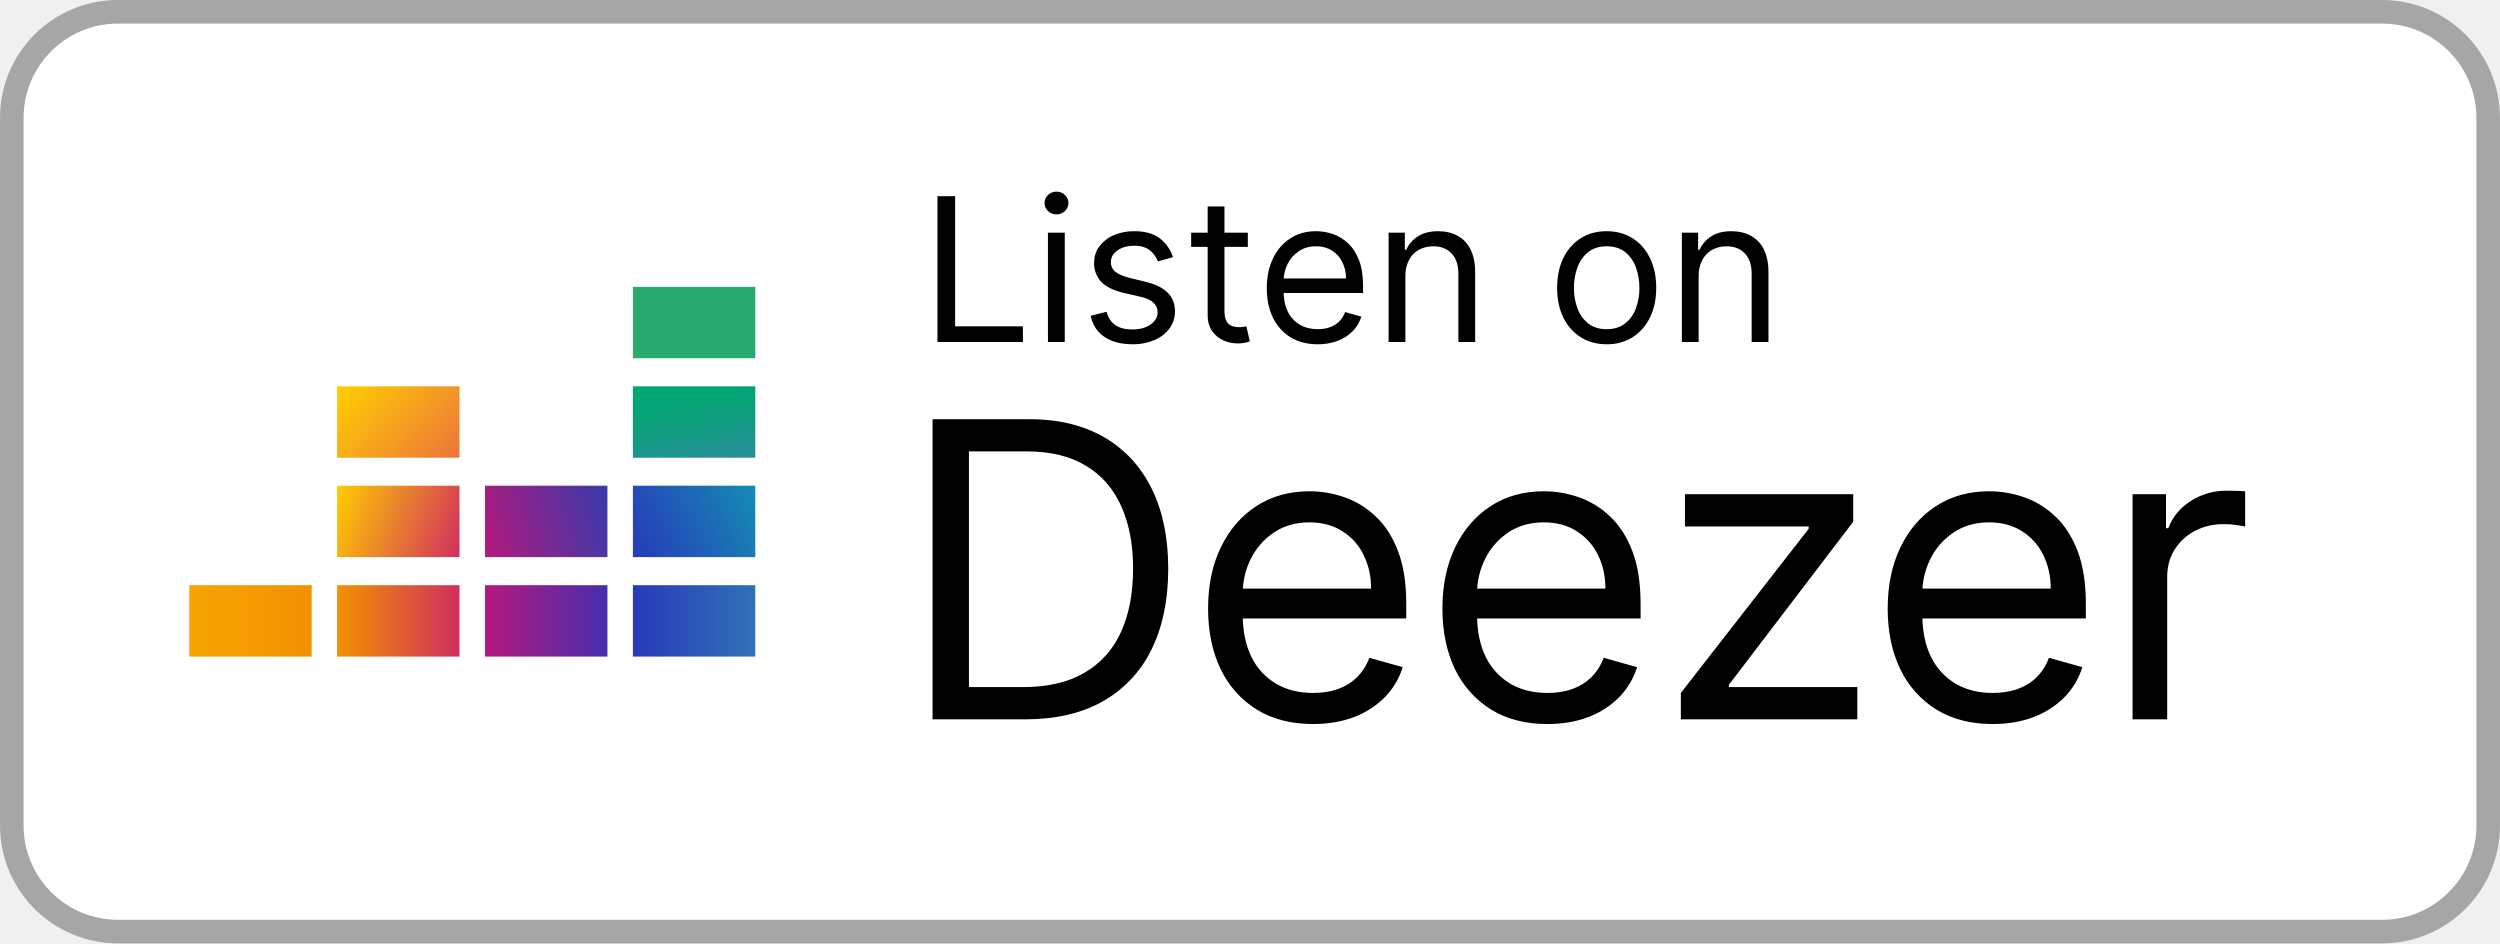
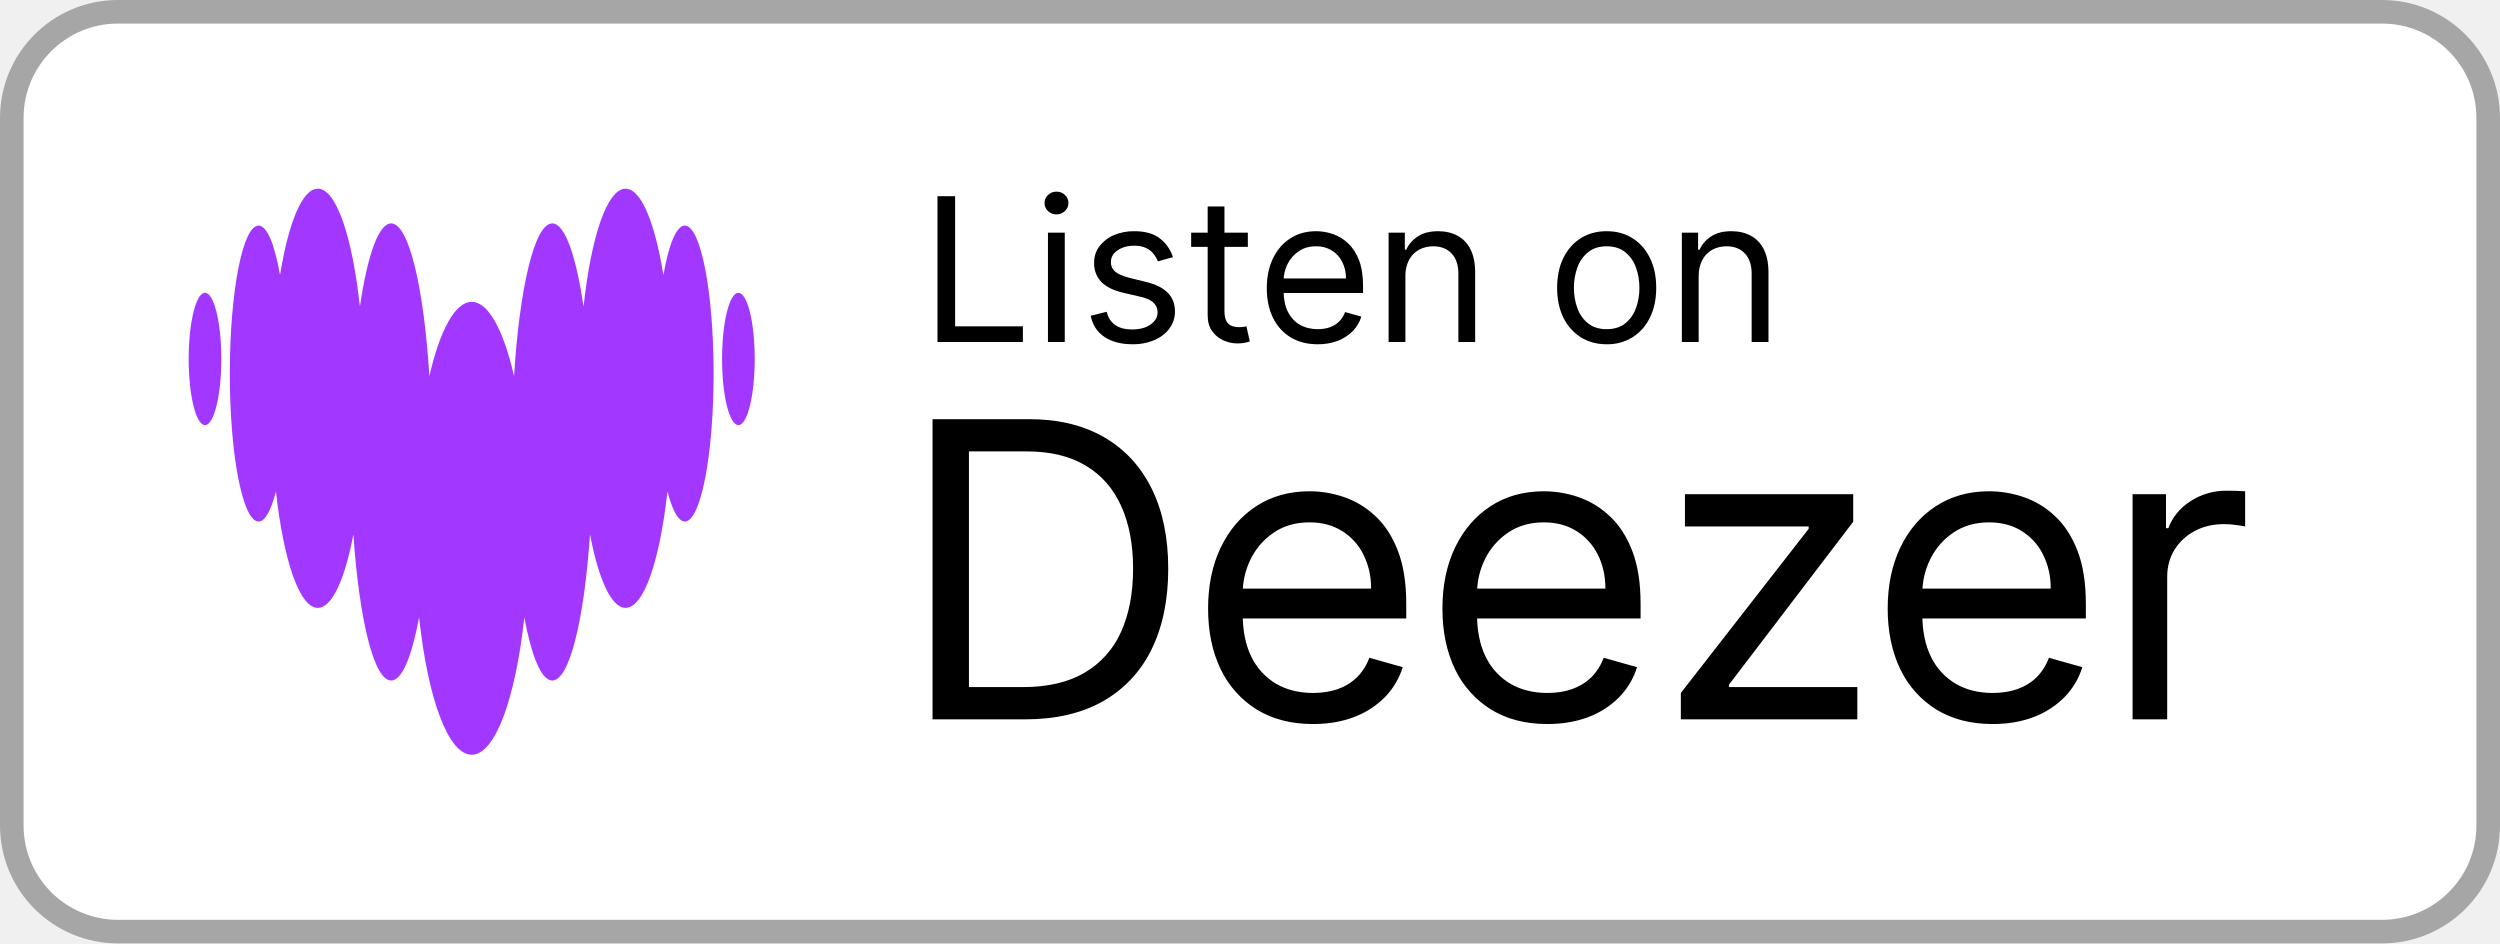
<svg xmlns="http://www.w3.org/2000/svg" width="106" height="40" fill="none" viewBox="0 0 106 40">
  <rect width="105" height="39" x=".5" y=".5" fill="#fff" rx="4.5" />
  <rect width="105" height="39" x=".5" y=".5" stroke="#A6A6A6" rx="4.5" />
-   <path fill="#29AB70" d="M32.025 12.162h-5.19v3.027h5.19v-3.027Z" />
-   <path fill="url(#a)" d="M32.025 16.38h-5.19v3.027h5.19v-3.028Z" />
-   <path fill="url(#b)" d="M32.025 20.594h-5.19v3.028h5.19v-3.028Z" />
-   <path fill="url(#c)" d="M13.215 24.812h-5.19v3.027h5.19v-3.027Z" />
-   <path fill="url(#d)" d="M19.483 24.812h-5.19v3.027h5.19v-3.027Z" />
-   <path fill="url(#e)" d="M25.755 24.812h-5.19v3.027h5.19v-3.027Z" />
-   <path fill="url(#f)" d="M32.025 24.812h-5.19v3.027h5.19v-3.027Z" />
-   <path fill="url(#g)" d="M25.755 20.594h-5.19v3.028h5.19v-3.028Z" />
-   <path fill="url(#h)" d="M19.483 20.594h-5.19v3.028h5.19v-3.028Z" />
-   <path fill="url(#i)" d="M19.483 16.38h-5.19v3.027h5.19v-3.028Z" />
+   <path fill="#A238FF" fill-rule="evenodd" d="M28.129 11.662c.222-1.287.547-2.097.909-2.098.673.002 1.219 2.809 1.219 6.274s-.547 6.274-1.22 6.274c-.276 0-.531-.477-.737-1.276-.324 2.926-.997 4.937-1.776 4.937-.603 0-1.144-1.208-1.507-3.113-.248 3.623-.872 6.194-1.602 6.194-.457 0-.875-1.019-1.184-2.677C21.86 29.6 21.001 32 20.001 32c-1.002 0-1.862-2.398-2.232-5.823-.307 1.658-.724 2.677-1.184 2.677-.73 0-1.352-2.57-1.602-6.194-.363 1.905-.903 3.113-1.507 3.113-.778 0-1.452-2.01-1.776-4.937-.204.802-.46 1.276-.736 1.276-.674 0-1.22-2.809-1.22-6.274s.546-6.274 1.22-6.274c.361 0 .685.811.909 2.098.36-2.22.943-3.662 1.603-3.662.784 0 1.463 2.04 1.784 5.002.315-2.156.791-3.53 1.325-3.53.749 0 1.385 2.703 1.621 6.473.444-1.933 1.085-3.146 1.796-3.146.71 0 1.352 1.214 1.794 3.146.237-3.77.872-6.473 1.621-6.473.533 0 1.01 1.374 1.325 3.53.32-2.962 1-5.002 1.784-5.002.657 0 1.243 1.443 1.603 3.662ZM8 15.22c0-1.55.31-2.805.692-2.805.382 0 .692 1.256.692 2.805 0 1.549-.31 2.805-.692 2.805-.382 0-.692-1.256-.692-2.805Zm22.616 0c0-1.55.31-2.805.692-2.805.382 0 .692 1.256.692 2.805 0 1.549-.31 2.805-.692 2.805-.383 0-.692-1.256-.692-2.805Z" clip-rule="evenodd" />
  <path fill="#000" d="M39.749 14.5V8.318h.748v5.518h2.874v.664h-3.622Zm4.684 0V9.864h.713V14.5h-.713Zm.362-5.41a.506.506 0 0 1-.359-.141.456.456 0 0 1-.148-.341c0-.133.05-.247.148-.341.1-.095.22-.142.36-.142.138 0 .257.047.356.142.1.094.15.208.15.341 0 .133-.05.246-.15.341a.496.496 0 0 1-.357.142Zm4.94 1.812-.64.181c-.04-.107-.1-.21-.179-.31a.865.865 0 0 0-.313-.254 1.14 1.14 0 0 0-.51-.1c-.284 0-.52.065-.71.196-.187.129-.28.293-.28.492a.51.51 0 0 0 .192.42c.13.102.33.188.604.256l.688.17c.415.1.724.254.927.461.203.206.305.47.305.794 0 .266-.077.503-.23.713-.15.209-.362.374-.633.495a2.33 2.33 0 0 1-.948.18c-.473 0-.864-.102-1.174-.307-.31-.205-.506-.505-.589-.9l.676-.169c.065.25.186.437.365.562.182.124.418.187.71.187.332 0 .595-.07.79-.211.198-.143.296-.314.296-.514a.54.54 0 0 0-.169-.404c-.112-.11-.285-.193-.519-.248l-.773-.18c-.424-.101-.736-.257-.935-.469a1.133 1.133 0 0 1-.296-.8c0-.261.073-.493.22-.694a1.5 1.5 0 0 1 .607-.474 2.13 2.13 0 0 1 .875-.172c.46 0 .82.1 1.081.302.264.201.45.467.561.797Zm3.173-1.038v.603h-2.403v-.603h2.403Zm-1.703-1.111h.712v4.419c0 .201.03.352.088.453.06.098.137.165.23.199a.92.92 0 0 0 .298.048c.079 0 .143-.004.194-.012l.12-.024.145.64a1.491 1.491 0 0 1-.531.085c-.201 0-.399-.044-.592-.13a1.177 1.177 0 0 1-.477-.396c-.125-.177-.187-.4-.187-.67V8.753Zm4.668 5.844c-.447 0-.832-.099-1.156-.296a1.99 1.99 0 0 1-.745-.833c-.174-.358-.26-.775-.26-1.25s.086-.893.26-1.256c.175-.364.418-.648.73-.85.314-.206.68-.309 1.099-.309.241 0 .48.04.715.121.236.08.45.211.643.392.193.18.347.417.462.713.115.296.172.66.172 1.092v.302h-3.574v-.616h2.85a1.52 1.52 0 0 0-.157-.7 1.183 1.183 0 0 0-.441-.486 1.234 1.234 0 0 0-.67-.178c-.284 0-.53.07-.737.212a1.39 1.39 0 0 0-.474.543c-.11.223-.166.463-.166.718v.41c0 .35.06.648.181.891.123.242.293.426.51.553.218.124.47.187.758.187.187 0 .356-.027.507-.079.153-.054.285-.135.396-.241.11-.109.196-.244.256-.405l.689.193a1.526 1.526 0 0 1-.366.616 1.78 1.78 0 0 1-.634.41 2.35 2.35 0 0 1-.848.146Zm3.716-2.886V14.5h-.712V9.864h.688v.724h.06a1.33 1.33 0 0 1 .495-.567c.222-.145.507-.218.858-.218.313 0 .588.065.823.193.236.127.42.32.55.58.13.258.196.584.196.978V14.5h-.712v-2.898c0-.364-.095-.648-.284-.85-.19-.206-.449-.309-.779-.309-.227 0-.43.05-.61.148a1.058 1.058 0 0 0-.42.432 1.43 1.43 0 0 0-.153.688Zm8.534 2.886c-.419 0-.786-.1-1.102-.3a2.018 2.018 0 0 1-.736-.835c-.175-.358-.263-.777-.263-1.256 0-.483.088-.905.263-1.265.177-.36.422-.64.736-.839.316-.2.683-.299 1.102-.299.418 0 .785.1 1.099.3.316.198.561.478.736.838.177.36.266.782.266 1.265 0 .479-.089.898-.266 1.256-.175.358-.42.636-.736.836a2.01 2.01 0 0 1-1.1.299Zm0-.64c.318 0 .58-.082.785-.245a1.44 1.44 0 0 0 .456-.643 2.47 2.47 0 0 0 .147-.863c0-.31-.049-.599-.147-.866a1.46 1.46 0 0 0-.456-.65c-.206-.164-.467-.247-.785-.247s-.58.083-.785.248a1.46 1.46 0 0 0-.456.649 2.487 2.487 0 0 0-.148.866c0 .31.05.598.148.863.099.266.25.48.456.643.205.163.467.245.785.245Zm3.9-2.246V14.5h-.712V9.864H72v.724h.06c.11-.235.274-.424.496-.567.221-.145.507-.218.857-.218.314 0 .589.065.824.193a1.3 1.3 0 0 1 .55.58c.13.258.196.584.196.978V14.5h-.713v-2.898c0-.364-.094-.648-.284-.85-.189-.206-.448-.309-.778-.309-.228 0-.43.05-.61.148a1.059 1.059 0 0 0-.42.432 1.43 1.43 0 0 0-.154.688ZM43.469 30.5H39.54V17.773h4.102c1.234 0 2.29.255 3.17.764.877.506 1.55 1.233 2.019 2.181.468.945.702 2.076.702 3.393 0 1.326-.236 2.468-.708 3.425a5.047 5.047 0 0 1-2.064 2.2c-.903.51-2 .764-3.293.764Zm-2.387-1.367h2.287c1.053 0 1.925-.203 2.617-.61a3.753 3.753 0 0 0 1.547-1.733c.34-.75.51-1.643.51-2.678 0-1.028-.168-1.912-.504-2.654-.335-.746-.837-1.318-1.504-1.715-.667-.402-1.497-.603-2.492-.603h-2.46v9.993Zm14.59 1.566c-.92 0-1.712-.203-2.38-.61a4.087 4.087 0 0 1-1.535-1.714c-.356-.738-.534-1.595-.534-2.573s.178-1.84.535-2.585c.36-.75.861-1.334 1.503-1.753.647-.422 1.4-.634 2.262-.634.498 0 .988.083 1.473.249a3.65 3.65 0 0 1 1.324.808c.398.368.715.857.95 1.466.237.61.355 1.36.355 2.25v.621h-7.358v-1.267h5.866a3.13 3.13 0 0 0-.323-1.442 2.435 2.435 0 0 0-.907-1c-.39-.245-.85-.367-1.38-.367-.584 0-1.09.145-1.516.435a2.862 2.862 0 0 0-.976 1.118c-.227.46-.341.953-.341 1.48v.845c0 .72.124 1.332.373 1.833a2.69 2.69 0 0 0 1.05 1.137c.447.257.967.385 1.56.385.385 0 .733-.053 1.044-.161.315-.112.586-.278.814-.497a2.26 2.26 0 0 0 .528-.833l1.417.398c-.15.48-.4.903-.752 1.267a3.67 3.67 0 0 1-1.305.846c-.518.198-1.1.298-1.746.298Zm9.936 0c-.92 0-1.713-.203-2.38-.61a4.087 4.087 0 0 1-1.535-1.714c-.356-.738-.534-1.595-.534-2.573s.178-1.84.534-2.585c.36-.75.862-1.334 1.504-1.753.646-.422 1.4-.634 2.262-.634.497 0 .988.083 1.473.249a3.65 3.65 0 0 1 1.323.808c.398.368.715.857.951 1.466.236.61.355 1.36.355 2.25v.621h-7.358v-1.267h5.866c0-.539-.108-1.02-.323-1.442a2.435 2.435 0 0 0-.907-1c-.39-.245-.85-.367-1.38-.367-.584 0-1.09.145-1.516.435a2.862 2.862 0 0 0-.976 1.118c-.228.46-.342.953-.342 1.48v.845c0 .72.124 1.332.373 1.833a2.69 2.69 0 0 0 1.05 1.137c.448.257.968.385 1.56.385.385 0 .733-.053 1.044-.161.315-.112.586-.278.814-.497a2.26 2.26 0 0 0 .529-.833l1.416.398c-.149.48-.4.903-.752 1.267a3.67 3.67 0 0 1-1.305.846c-.517.198-1.1.298-1.746.298Zm5.66-.199v-1.119l5.42-6.96v-.1h-5.246v-1.367h7.134v1.169l-5.27 6.91v.1h5.444V30.5h-7.482Zm13.22.199c-.92 0-1.713-.203-2.38-.61a4.087 4.087 0 0 1-1.535-1.714c-.356-.738-.535-1.595-.535-2.573s.179-1.84.535-2.585c.36-.75.862-1.334 1.504-1.753.646-.422 1.4-.634 2.262-.634.497 0 .988.083 1.473.249a3.65 3.65 0 0 1 1.323.808c.398.368.715.857.951 1.466.236.61.354 1.36.354 2.25v.621h-7.358v-1.267h5.867a3.13 3.13 0 0 0-.323-1.442 2.435 2.435 0 0 0-.907-1c-.39-.245-.85-.367-1.38-.367-.584 0-1.09.145-1.516.435a2.861 2.861 0 0 0-.976 1.118c-.228.46-.342.953-.342 1.48v.845c0 .72.124 1.332.373 1.833a2.69 2.69 0 0 0 1.05 1.137c.448.257.968.385 1.56.385.385 0 .733-.053 1.044-.161.315-.112.586-.278.814-.497a2.26 2.26 0 0 0 .528-.833l1.417.398c-.149.48-.4.903-.752 1.267a3.67 3.67 0 0 1-1.305.846c-.518.198-1.1.298-1.746.298Zm5.933-.199v-9.546h1.417v1.442h.1c.174-.472.489-.855.944-1.15a2.78 2.78 0 0 1 1.542-.44c.107 0 .242.002.403.006.162.004.284.01.367.018v1.492a4.407 4.407 0 0 0-.342-.056 3.364 3.364 0 0 0-.553-.044c-.464 0-.878.098-1.243.292-.36.191-.646.456-.857.796-.207.335-.31.719-.31 1.15v6.04H90.42Z" />
-   <defs>
-     <linearGradient id="a" x1="29.768" x2="29.093" y1="19.804" y2="15.979" gradientUnits="userSpaceOnUse">
-       <stop stop-color="#2C8C9D" />
-       <stop offset=".04" stop-color="#298E9A" />
-       <stop offset=".39" stop-color="#129C83" />
-       <stop offset=".72" stop-color="#05A475" />
-       <stop offset="1" stop-color="#00A770" />
-     </linearGradient>
-     <linearGradient id="b" x1="26.758" x2="32.103" y1="23.469" y2="20.744" gradientUnits="userSpaceOnUse">
-       <stop stop-color="#2839BA" />
-       <stop offset="1" stop-color="#148CB3" />
-     </linearGradient>
-     <linearGradient id="c" x1="8.025" x2="13.215" y1="26.324" y2="26.324" gradientUnits="userSpaceOnUse">
-       <stop stop-color="#F6A500" />
-       <stop offset="1" stop-color="#F29100" />
-     </linearGradient>
-     <linearGradient id="d" x1="14.295" x2="19.483" y1="26.324" y2="26.324" gradientUnits="userSpaceOnUse">
-       <stop stop-color="#F29100" />
-       <stop offset="1" stop-color="#D12F5F" />
-     </linearGradient>
-     <linearGradient id="e" x1="20.565" x2="25.755" y1="26.324" y2="26.324" gradientUnits="userSpaceOnUse">
-       <stop stop-color="#B4197C" />
-       <stop offset="1" stop-color="#472EAD" />
-     </linearGradient>
-     <linearGradient id="f" x1="26.835" x2="32.025" y1="26.324" y2="26.324" gradientUnits="userSpaceOnUse">
-       <stop stop-color="#2839BA" />
-       <stop offset="1" stop-color="#3072B7" />
-     </linearGradient>
-     <linearGradient id="g" x1="20.363" x2="25.96" y1="22.924" y2="21.289" gradientUnits="userSpaceOnUse">
-       <stop stop-color="#B4197C" />
-       <stop offset="1" stop-color="#373AAC" />
-     </linearGradient>
-     <linearGradient id="h" x1="14.113" x2="19.668" y1="21.097" y2="23.117" gradientUnits="userSpaceOnUse">
-       <stop stop-color="#FFCB00" />
-       <stop offset="1" stop-color="#D12F5F" />
-     </linearGradient>
-     <linearGradient id="i" x1="14.733" x2="19.045" y1="15.902" y2="19.882" gradientUnits="userSpaceOnUse">
-       <stop stop-color="#FFCF00" />
-       <stop offset="1" stop-color="#ED743B" />
-     </linearGradient>
-   </defs>
</svg>
